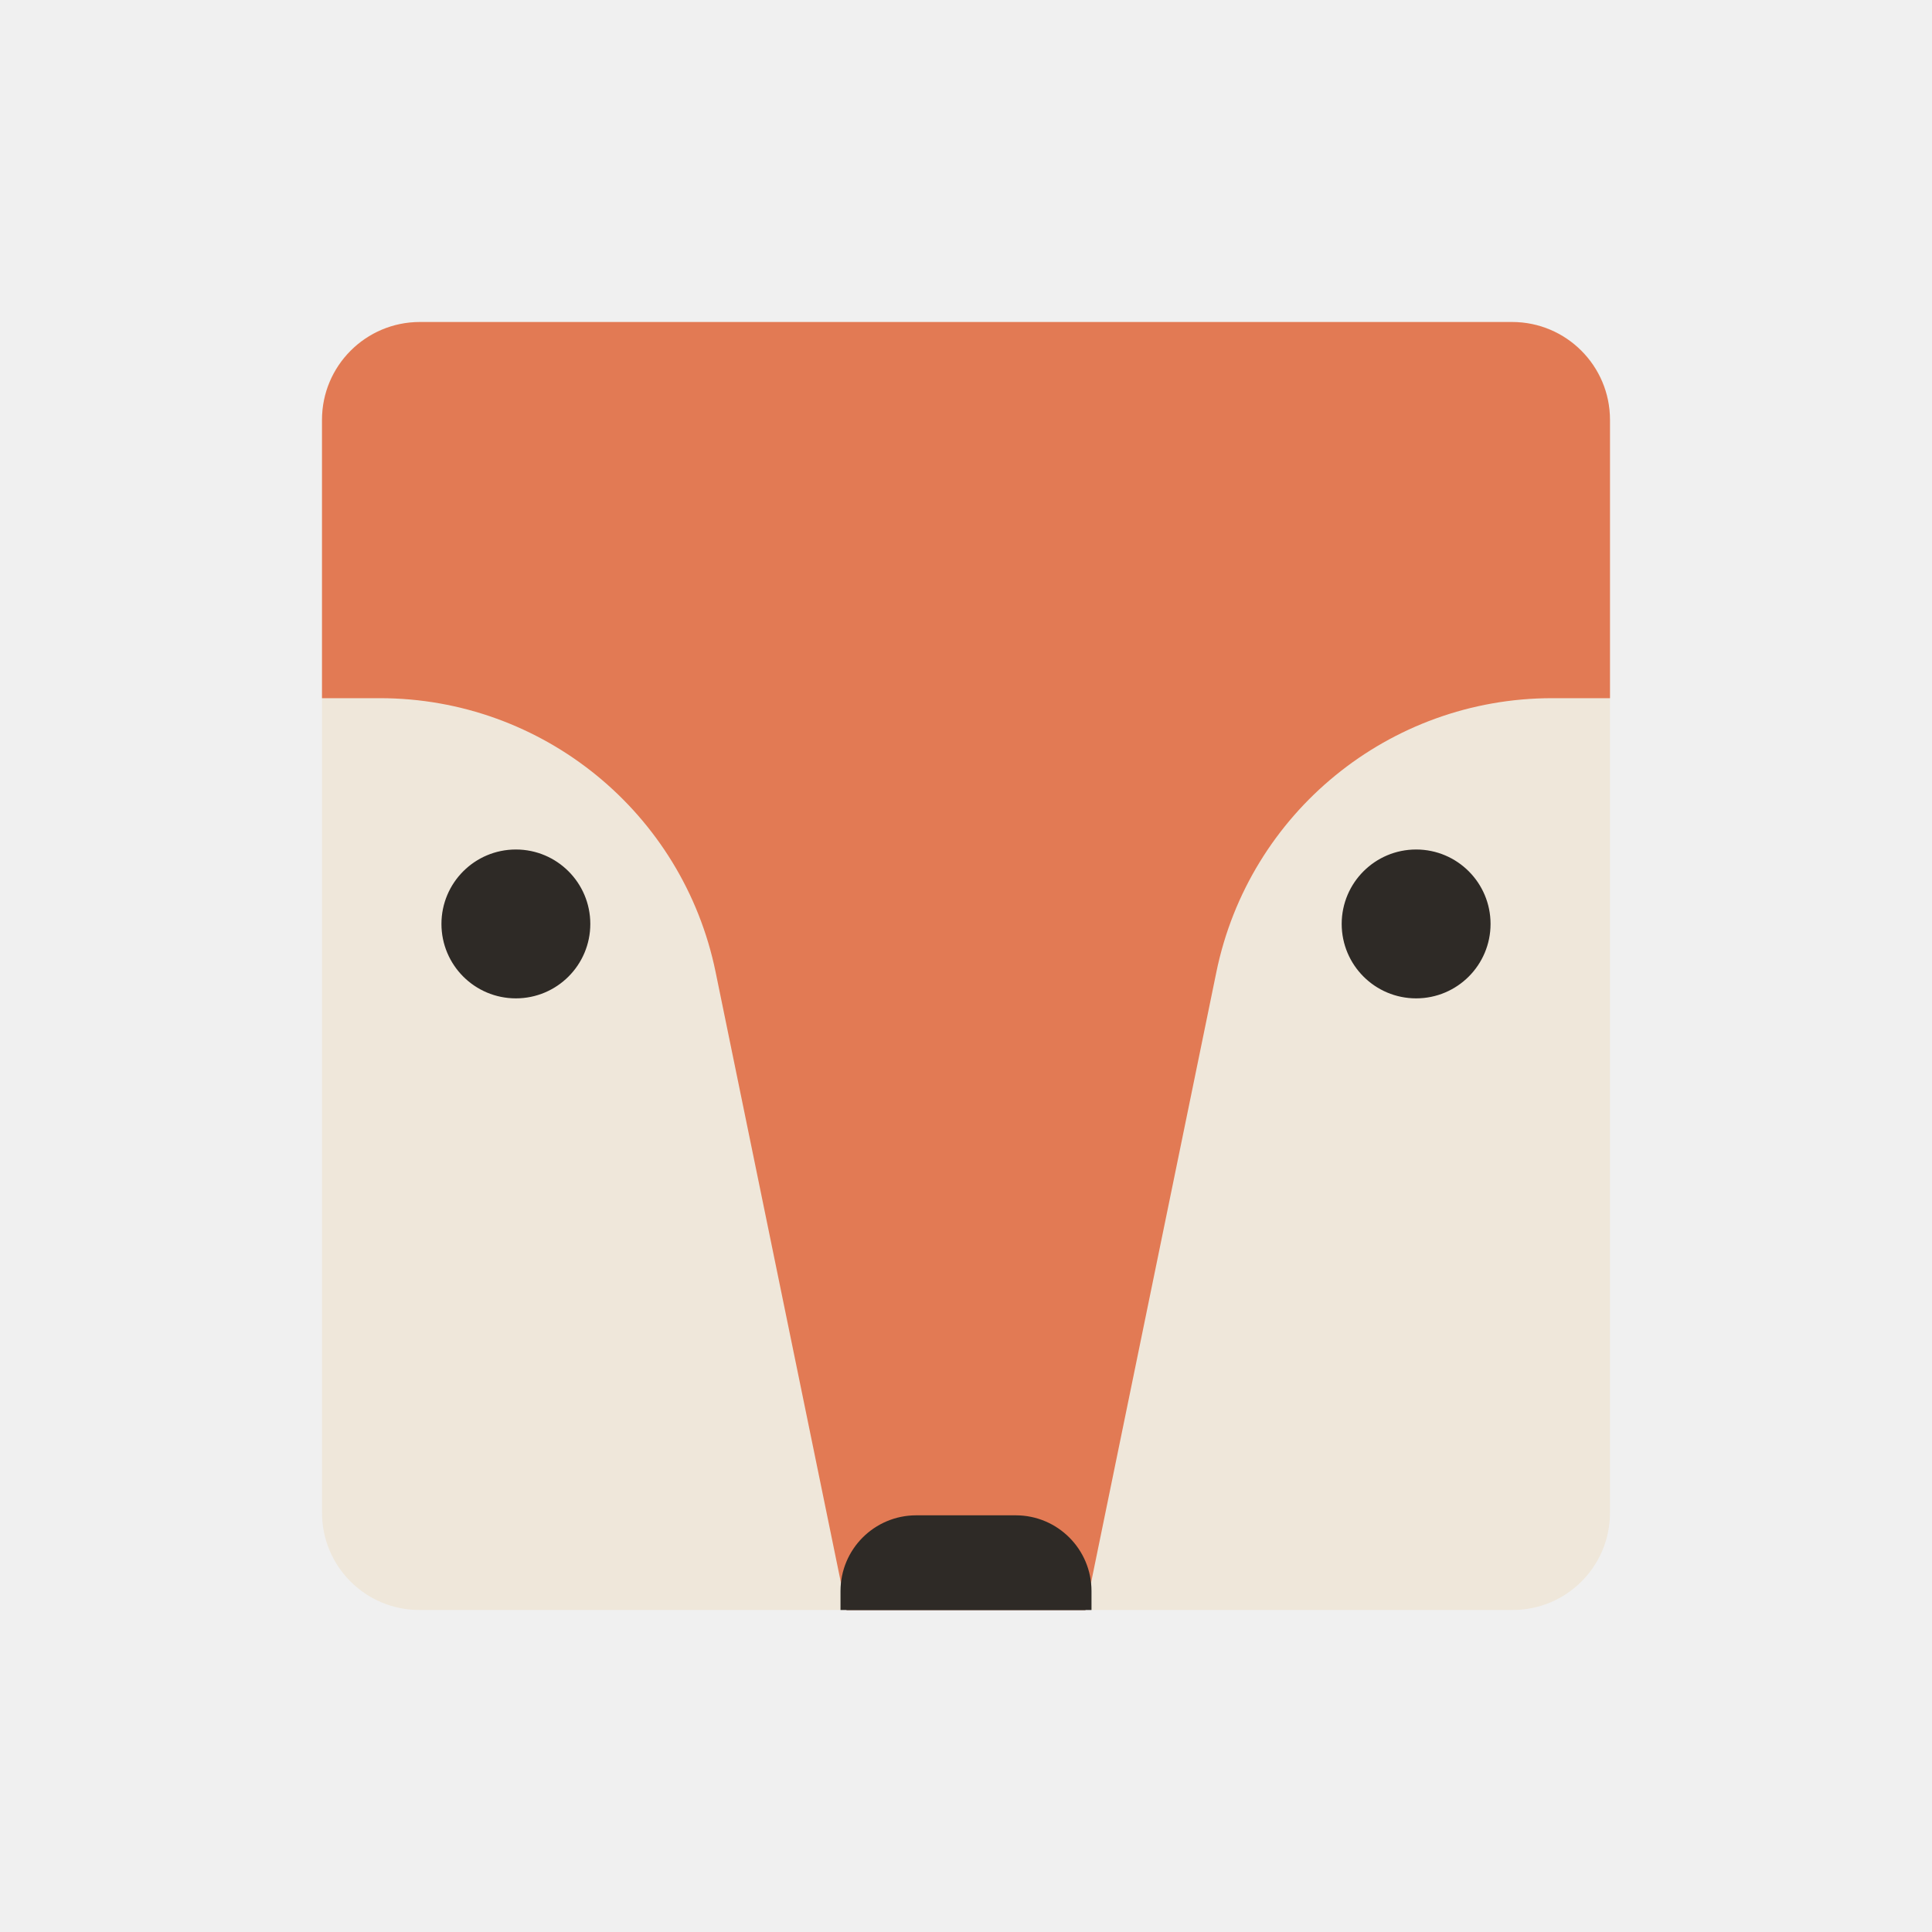
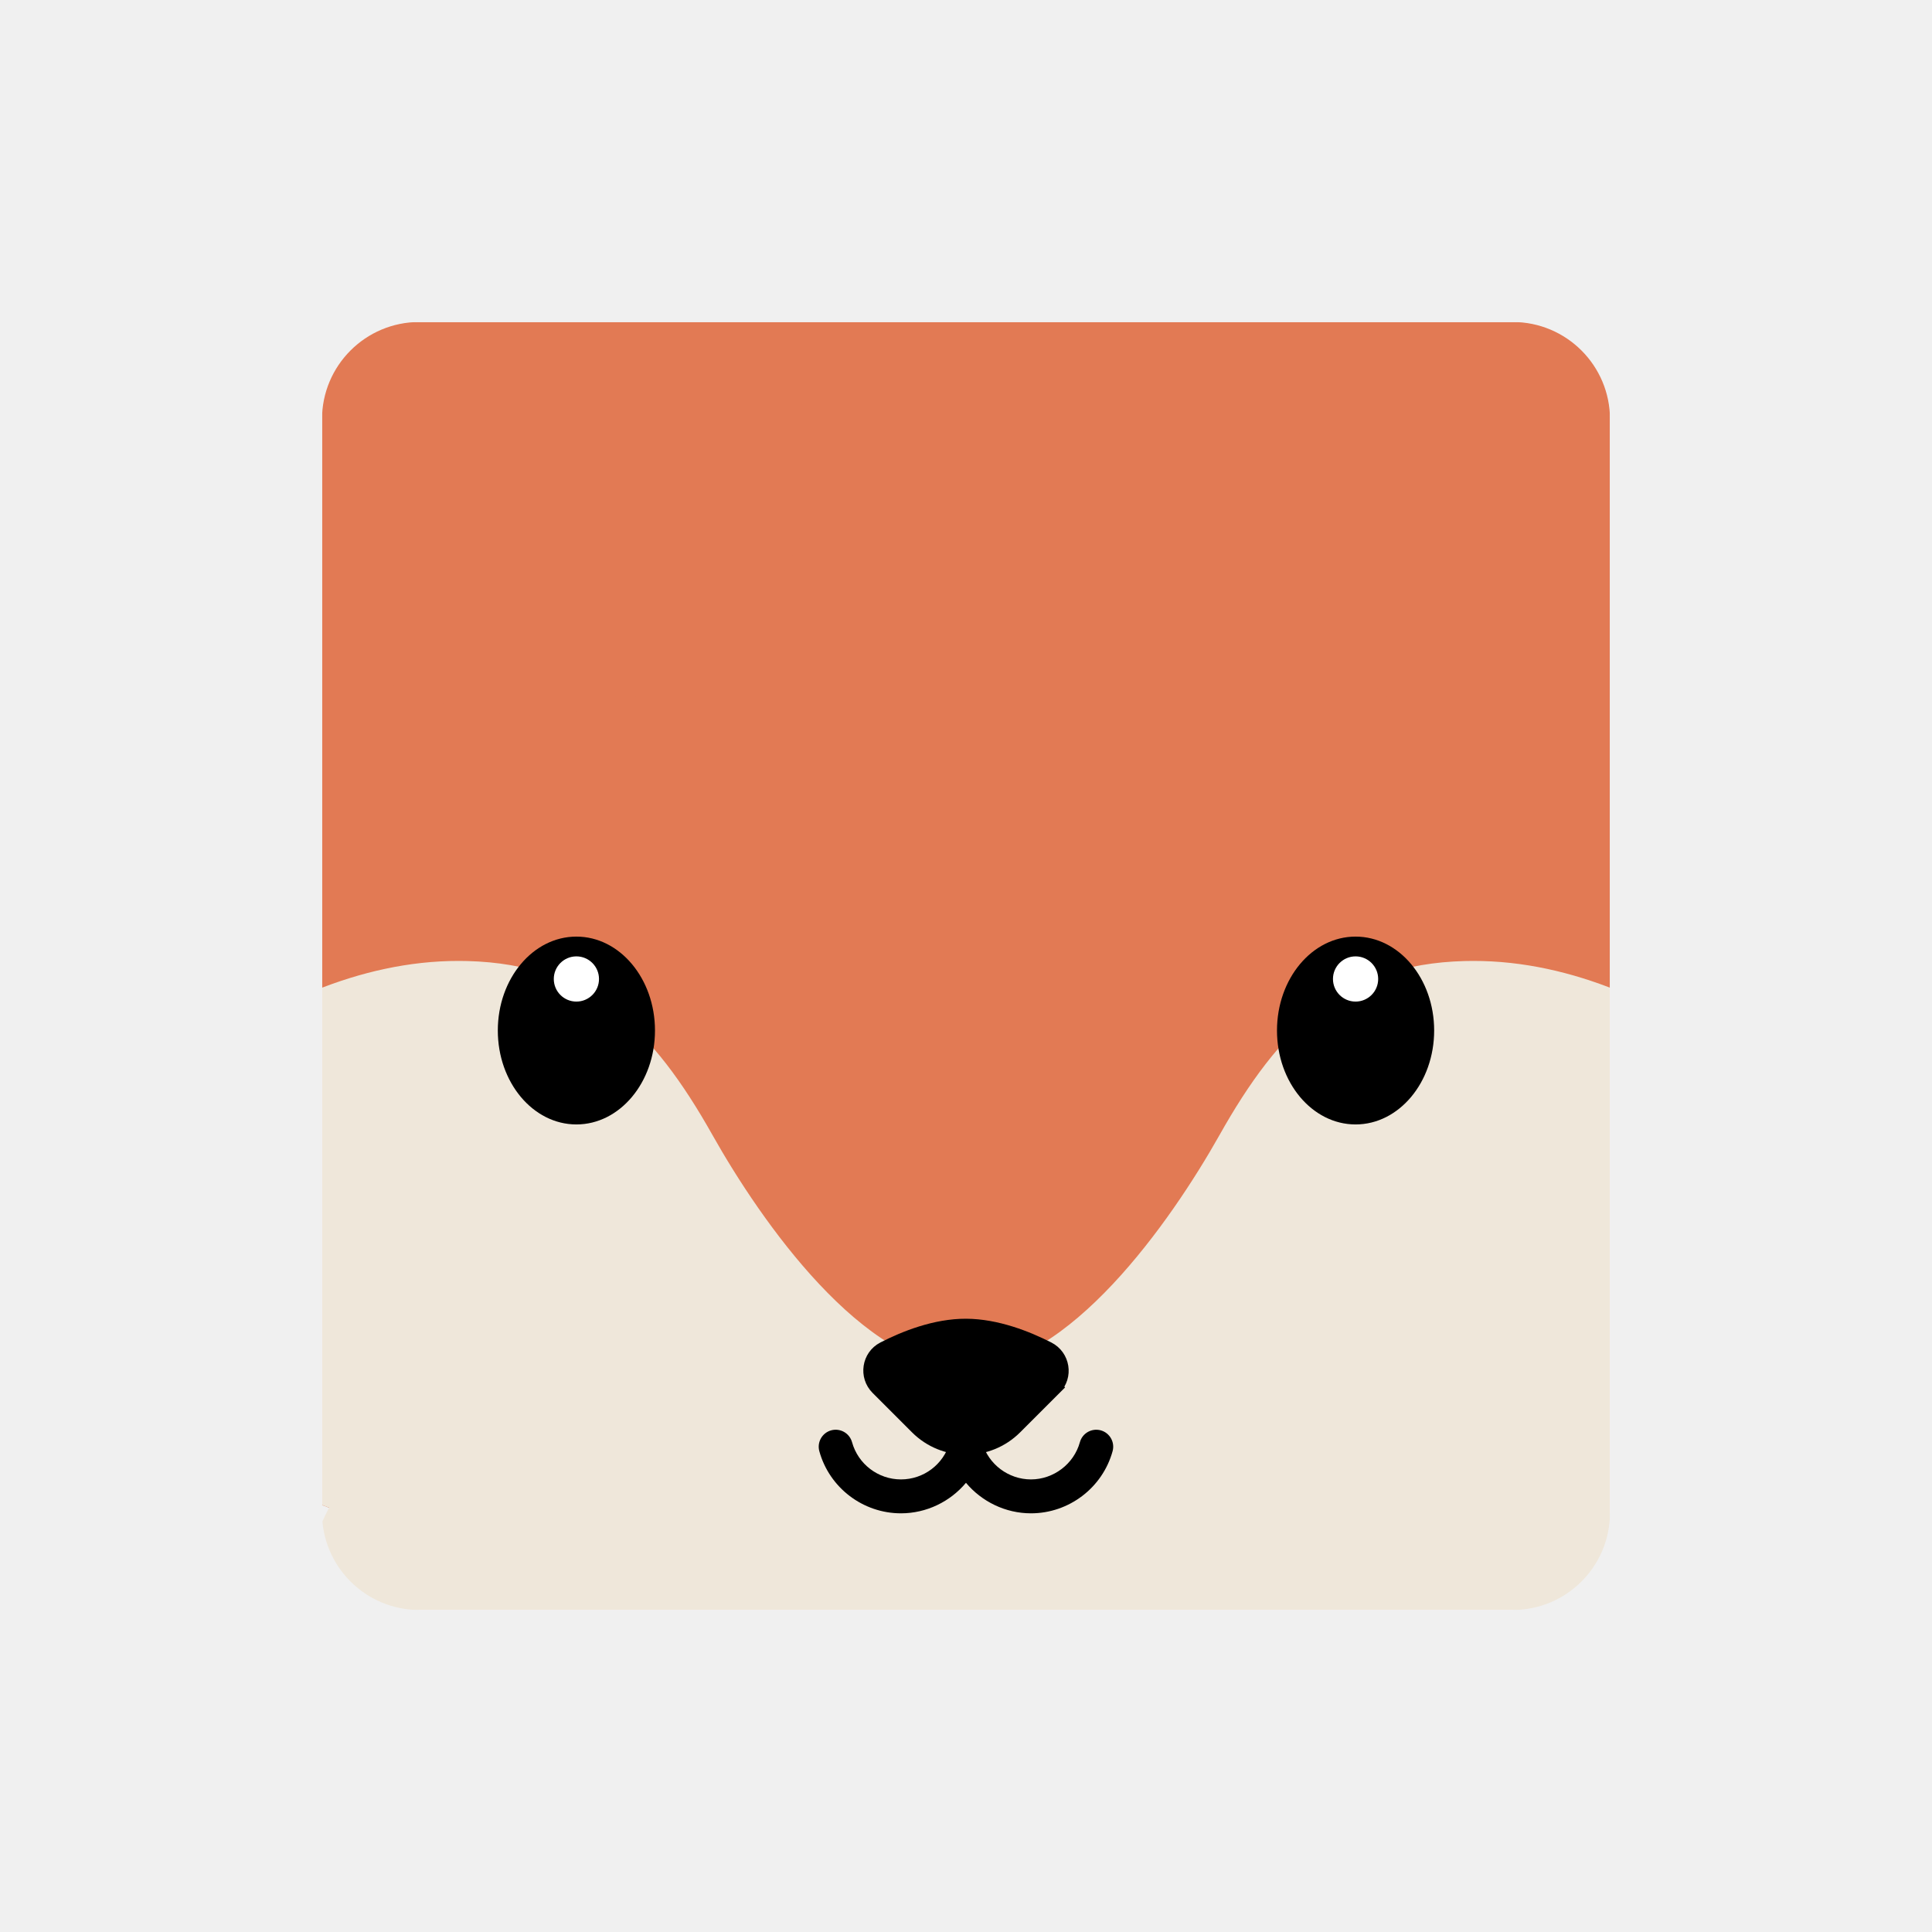
<svg xmlns="http://www.w3.org/2000/svg" width="120" height="120" viewBox="0 0 120 120" fill="none">
-   <g clip-path="url(#clip0_14_292)">
-     <path d="M93.955 20H26.045C22.706 20 20 22.706 20 26.045V93.955C20 97.294 22.706 100 26.045 100H93.955C97.294 100 100 97.294 100 93.955V26.045C100 22.706 97.294 20 93.955 20Z" fill="#EFE7DA" />
-     <path d="M20 43.365H23.592C33.701 43.365 42.416 50.473 44.448 60.376L52.58 100.001H67.419L75.551 60.376C77.583 50.474 86.298 43.365 96.407 43.365H99.999V26.082C99.999 22.723 97.276 20 93.917 20H26.082C22.723 20 20 22.723 20 26.082V43.365Z" fill="#E27A54" />
-     <path d="M67.42 100V98.823C67.42 96.432 65.482 94.494 63.09 94.494H56.91C54.518 94.494 52.58 96.432 52.58 98.823V100H67.419H67.42Z" fill="#2E2A26" stroke="#2E2A26" stroke-width="0.75" stroke-miterlimit="10" />
-     <path d="M32.042 61.635C34.388 61.635 36.29 59.733 36.29 57.387C36.29 55.041 34.388 53.139 32.042 53.139C29.695 53.139 27.794 55.041 27.794 57.387C27.794 59.733 29.695 61.635 32.042 61.635Z" fill="#2E2A26" stroke="#2E2A26" stroke-width="0.75" stroke-miterlimit="10" />
-     <path d="M87.958 61.635C90.305 61.635 92.206 59.733 92.206 57.387C92.206 55.041 90.305 53.139 87.958 53.139C85.612 53.139 83.71 55.041 83.71 57.387C83.71 59.733 85.612 61.635 87.958 61.635Z" fill="#2E2A26" stroke="#2E2A26" stroke-width="0.75" stroke-miterlimit="10" />
+   <g clip-path="url(#clip0_34_240)">
+     <mask id="mask0_34_240" style="mask-type:luminance" maskUnits="userSpaceOnUse" x="20" y="20" width="80" height="80">
+       <path d="M93.955 20H26.045C22.706 20 20 22.706 20 26.045V93.955C20 97.294 22.706 100 26.045 100H93.955C97.294 100 100 97.294 100 93.955V26.045C100 22.706 97.294 20 93.955 20Z" fill="white" />
+     </mask>
+     <g mask="url(#mask0_34_240)">
+       <path d="M60.392 104.675C51.555 104.51 45.753 106.299 26.362 96.668C25.218 96.1 24.102 95.478 22.998 94.831C21.6 94.014 17.482 92.086 8.012 90.729C7.838 90.703 7.704 90.558 7.698 90.383C7.669 89.474 7.846 86.753 10.795 85.284C10.94 85.212 10.91 84.994 10.75 84.964C8.908 84.602 2.844 83.129 0.374 79.125C0.098 78.677 0.022 78.131 0.166 77.624C0.469 76.562 1.573 74.69 5.216 71.976C5.389 71.848 5.39 71.591 5.222 71.459C4.318 70.75 1.99 68.412 1.65 62.949C1.64 62.787 1.779 62.657 1.939 62.675L5.129 63.046C5.166 63.05 5.188 63.007 5.161 62.98C4.542 62.378 0.614 58.481 -0.076 55.913C-0.102 55.813 -0.011 55.725 0.09 55.75C0.825 55.934 3.368 55.934 7.427 49.286C7.427 49.286 13.913 32.388 31.741 22.165C31.741 22.165 41.042 15.706 59.571 15.706H59.406C77.934 15.706 88.258 22.165 88.258 22.165C106.086 32.388 112.572 49.286 112.572 49.286C116.631 55.935 119.174 55.935 119.91 55.75C120.01 55.724 120.102 55.813 120.075 55.913C119.386 58.482 115.457 62.378 114.838 62.98C114.812 63.006 114.834 63.05 114.87 63.046L118.06 62.675C118.22 62.657 118.361 62.788 118.35 62.949C118.008 68.412 115.682 70.75 114.778 71.459C114.609 71.591 114.61 71.849 114.783 71.976C118.426 74.692 119.531 76.563 119.833 77.624C119.976 78.13 119.902 78.676 119.625 79.125C117.154 83.13 111.09 84.602 109.249 84.964C109.09 84.995 109.059 85.211 109.204 85.284C112.154 86.754 112.329 89.474 112.301 90.383C112.295 90.559 112.162 90.703 111.987 90.729C102.517 92.086 98.398 94.014 97.001 94.831C95.898 95.476 94.781 96.098 93.637 96.668C74.247 106.298 68.971 104.837 60.394 104.675H60.391H60.392Z" fill="#E27A54" />
+       <path d="M91.476 59.685C91.305 59.685 91.133 59.688 90.965 59.692C83.448 59.89 79.43 63.948 75.745 70.502C72.715 75.888 66.35 84.976 60 84.976C53.65 84.976 47.284 75.888 44.255 70.502C40.568 63.948 36.553 59.89 29.035 59.692C28.865 59.688 28.695 59.685 28.524 59.685C15.891 59.651 5.614 71.354 5.286 71.906C5.267 71.932 5.246 71.954 5.219 71.974C1.576 74.69 0.471 76.561 0.17 77.622C0.026 78.127 0.101 78.674 0.378 79.122C2.848 83.128 8.912 84.599 10.754 84.962C10.912 84.993 10.943 85.209 10.798 85.282C7.849 86.751 7.674 89.471 7.702 90.381C7.707 90.557 7.841 90.701 8.015 90.726C17.486 92.084 21.605 94.011 23.002 94.829C24.105 95.474 25.222 96.096 26.366 96.666C45.755 106.296 51.557 104.507 60.395 104.673C68.972 104.834 74.248 106.296 93.638 96.666C94.782 96.098 95.898 95.475 97.002 94.829C98.4 94.011 102.518 92.083 111.988 90.726C112.162 90.701 112.296 90.556 112.302 90.381C112.331 89.472 112.154 86.75 109.205 85.282C109.06 85.21 109.09 84.992 109.25 84.962C111.092 84.599 117.156 83.126 119.626 79.122C119.902 78.674 119.978 78.129 119.834 77.622C119.531 76.559 118.427 74.688 114.784 71.974C114.758 71.954 114.736 71.93 114.718 71.906C114.389 71.354 104.11 59.65 91.479 59.685H91.476Z" fill="#EFE7DA" />
+       <path d="M64.037 93.995C62.45 93.995 60.979 93.269 59.998 92.1C59.018 93.27 57.546 93.995 55.96 93.995C53.601 93.995 51.516 92.409 50.89 90.137C50.736 89.576 51.065 88.996 51.626 88.841C52.187 88.687 52.767 89.016 52.922 89.578C53.297 90.938 54.546 91.889 55.959 91.889C57.373 91.889 58.597 90.956 58.986 89.62L59.998 86.138L61.01 89.62C61.398 90.956 62.642 91.889 64.036 91.889C65.43 91.889 66.698 90.939 67.074 89.578C67.228 89.017 67.809 88.688 68.369 88.841C68.93 88.996 69.26 89.577 69.105 90.137C68.478 92.409 66.393 93.995 64.035 93.995H64.037Z" fill="black" />
+       <path d="M65.447 86.174L63.01 88.611C61.35 90.27 58.659 90.27 57 88.611L54.552 86.163C53.852 85.463 54.03 84.282 54.91 83.83C56.214 83.159 58.11 82.401 60.005 82.409C61.887 82.416 63.77 83.167 65.073 83.83C65.961 84.283 66.154 85.467 65.448 86.173H65.446L65.447 86.174Z" fill="black" stroke="black" stroke-miterlimit="10" stroke-linecap="round" />
+       <path d="M35.801 69.841C38.496 69.841 40.682 67.229 40.682 64.007C40.682 60.785 38.496 58.174 35.801 58.174C33.105 58.174 30.92 60.785 30.92 64.007C30.92 67.229 33.105 69.841 35.801 69.841Z" fill="black" />
+       <path d="M35.801 62.21C36.576 62.21 37.205 61.582 37.205 60.806C37.205 60.031 36.576 59.402 35.801 59.402C35.025 59.402 34.397 60.031 34.397 60.806C34.397 61.582 35.025 62.21 35.801 62.21Z" fill="white" />
+       <path d="M84.197 69.841C86.892 69.841 89.078 67.229 89.078 64.007C89.078 60.785 86.892 58.174 84.197 58.174C81.501 58.174 79.316 60.785 79.316 64.007C79.316 67.229 81.501 69.841 84.197 69.841Z" fill="black" />
+       <path d="M84.197 62.21C84.972 62.21 85.601 61.582 85.601 60.806C85.601 60.031 84.972 59.402 84.197 59.402C83.421 59.402 82.793 60.031 82.793 60.806C82.793 61.582 83.421 62.21 84.197 62.21Z" fill="white" />
+       <path d="M27.218 129.977C32.733 129.977 37.204 120.598 37.204 109.028C37.204 97.458 32.733 88.079 27.218 88.079C21.703 88.079 17.233 97.458 17.233 109.028C17.233 120.598 21.703 129.977 27.218 129.977Z" fill="#EFE7DA" />
+       <path d="M95.038 112.342C101.025 112.342 105.878 107.122 105.878 100.684C105.878 94.246 101.025 89.026 95.038 89.026C89.05 89.026 84.197 94.246 84.197 100.684C84.197 107.122 89.05 112.342 95.038 112.342Z" fill="#EFE7DA" />
+       <path d="M32.786 44.406C42.498 44.406 50.371 37.518 50.371 29.021C50.371 20.523 42.498 13.635 32.786 13.635C23.073 13.635 15.2 20.523 15.2 29.021C15.2 37.518 23.073 44.406 32.786 44.406Z" fill="#E27A54" />
+       <path d="M95.286 46.774C103.49 46.774 110.14 39.382 110.14 30.264C110.14 21.145 103.49 13.754 95.286 13.754C87.083 13.754 80.433 21.145 80.433 30.264C80.433 39.382 87.083 46.774 95.286 46.774Z" fill="#E27A54" />
+     </g>
  </g>
  <defs>
-     <clipPath id="clip0_14_292">
+     <clipPath id="clip0_34_240">
      <rect width="80" height="80" fill="white" transform="translate(20 20)" />
    </clipPath>
  </defs>
</svg>
